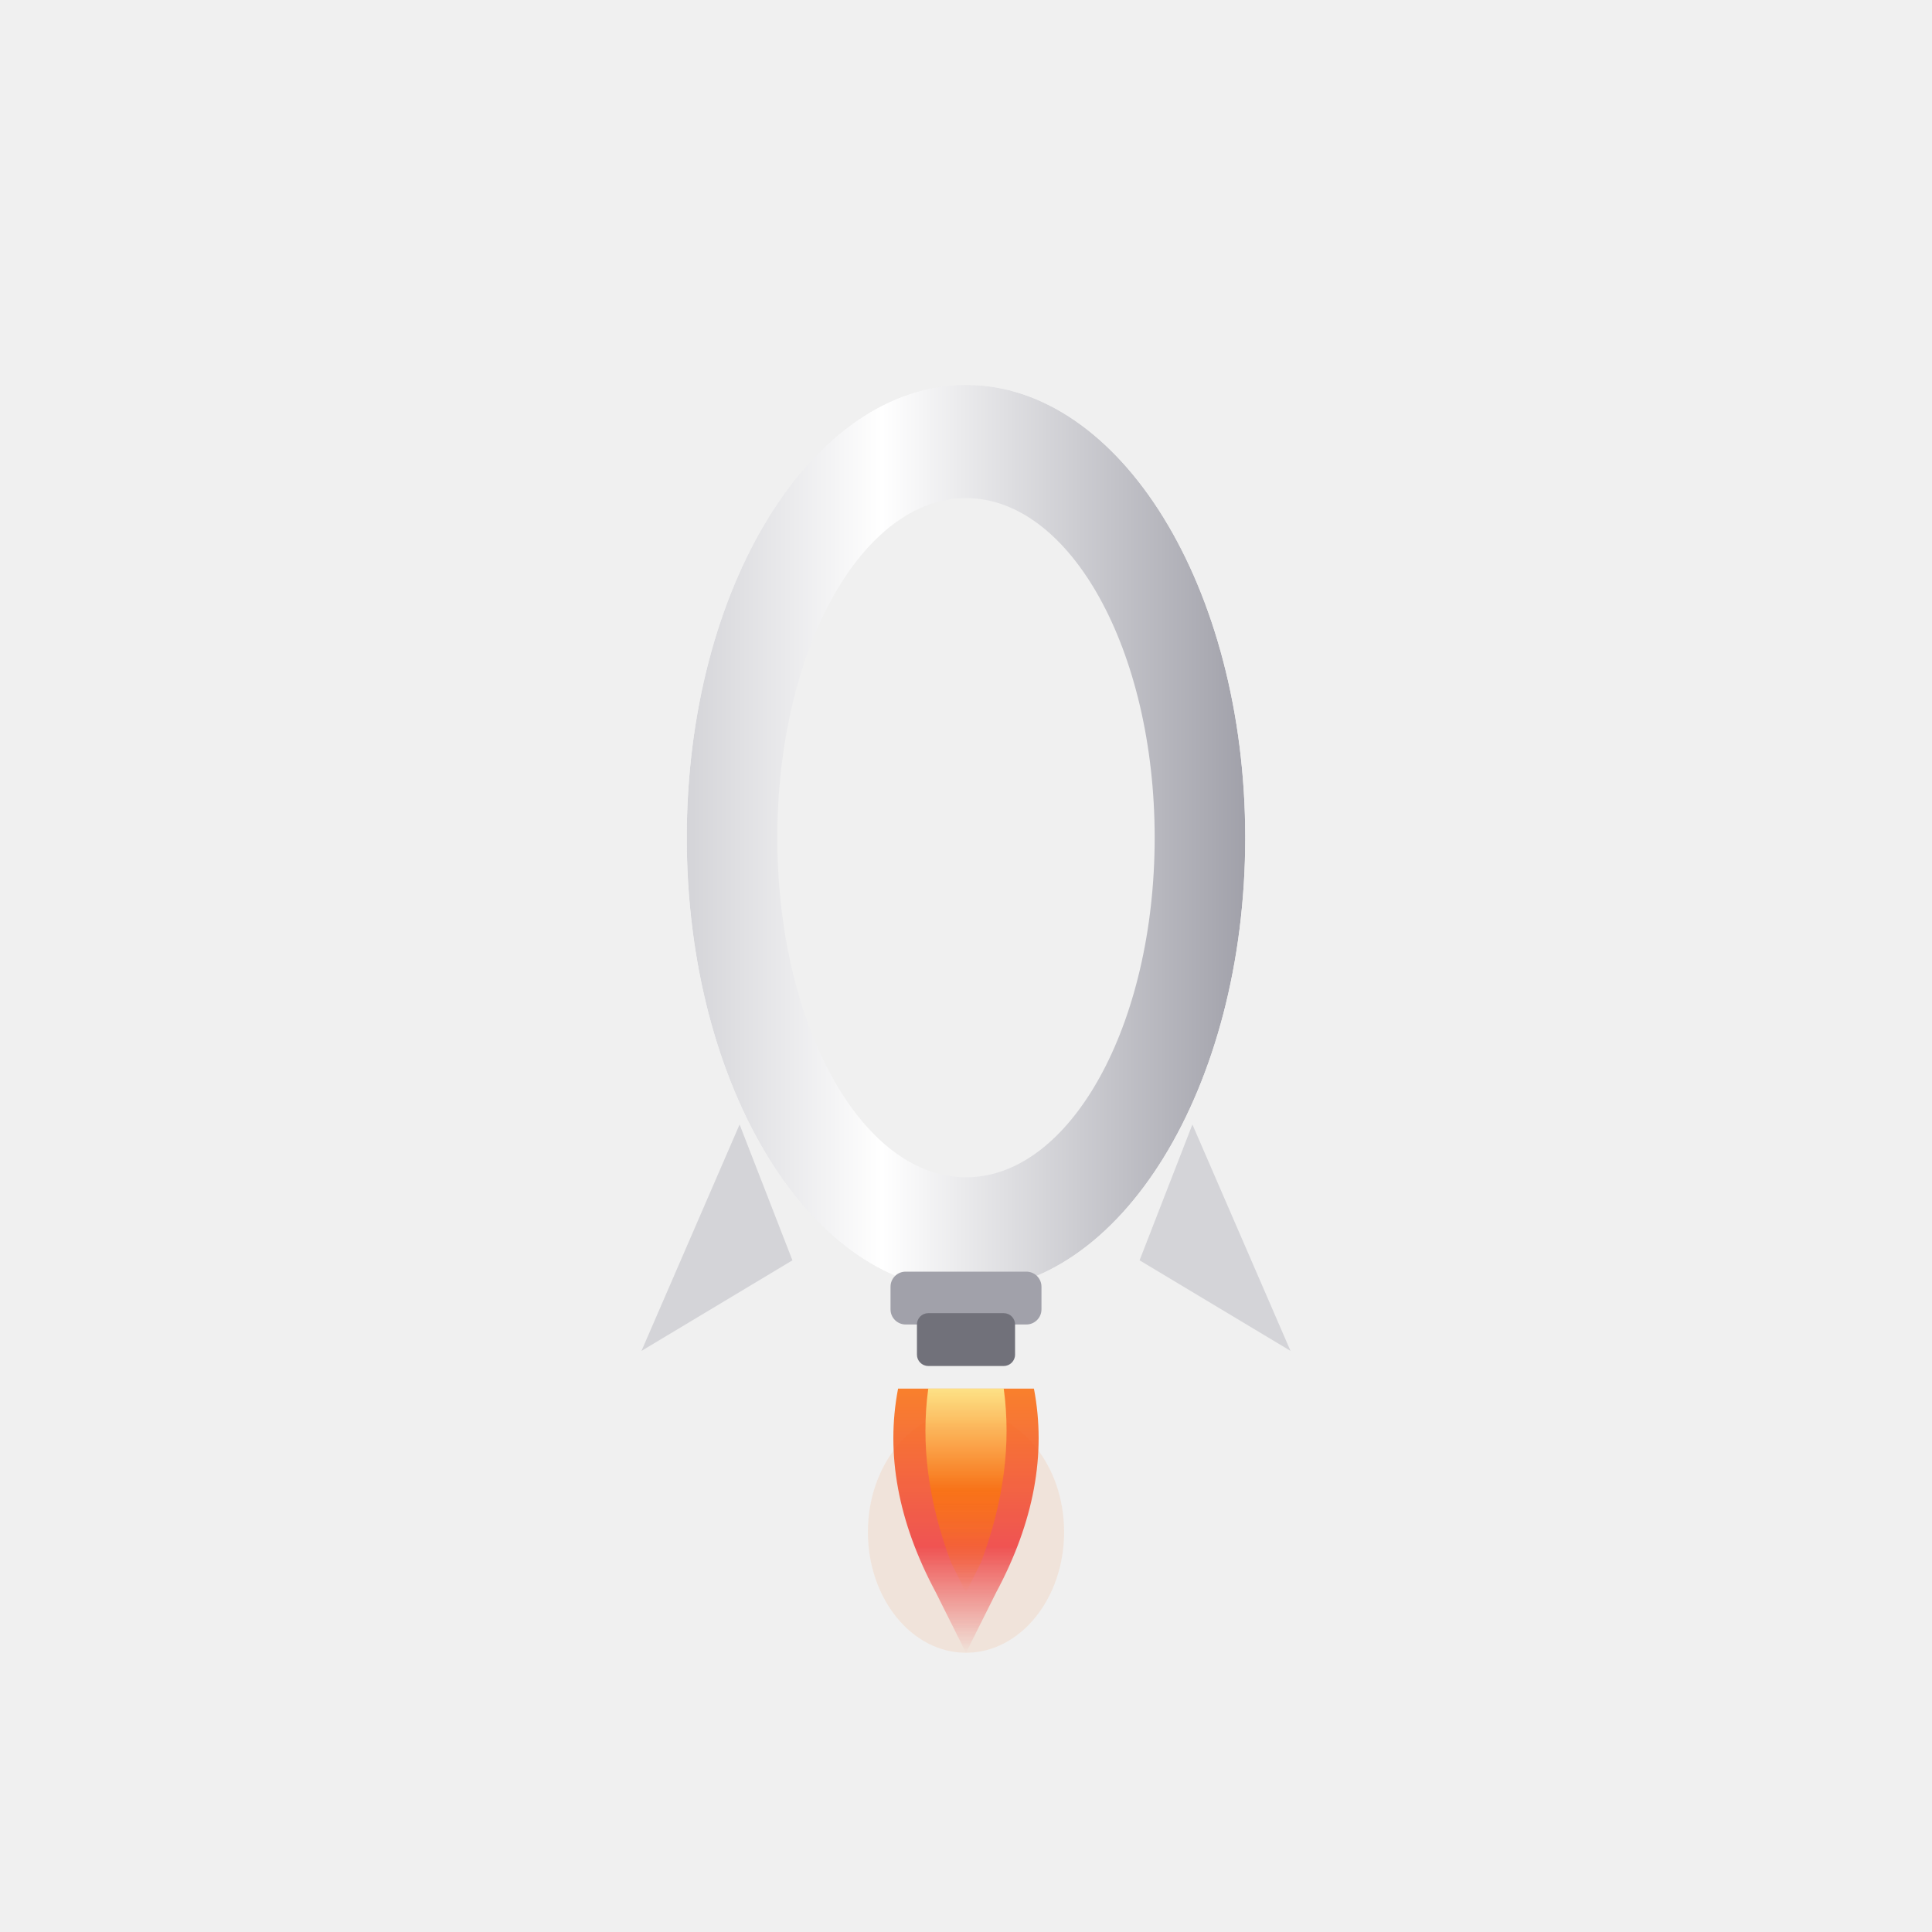
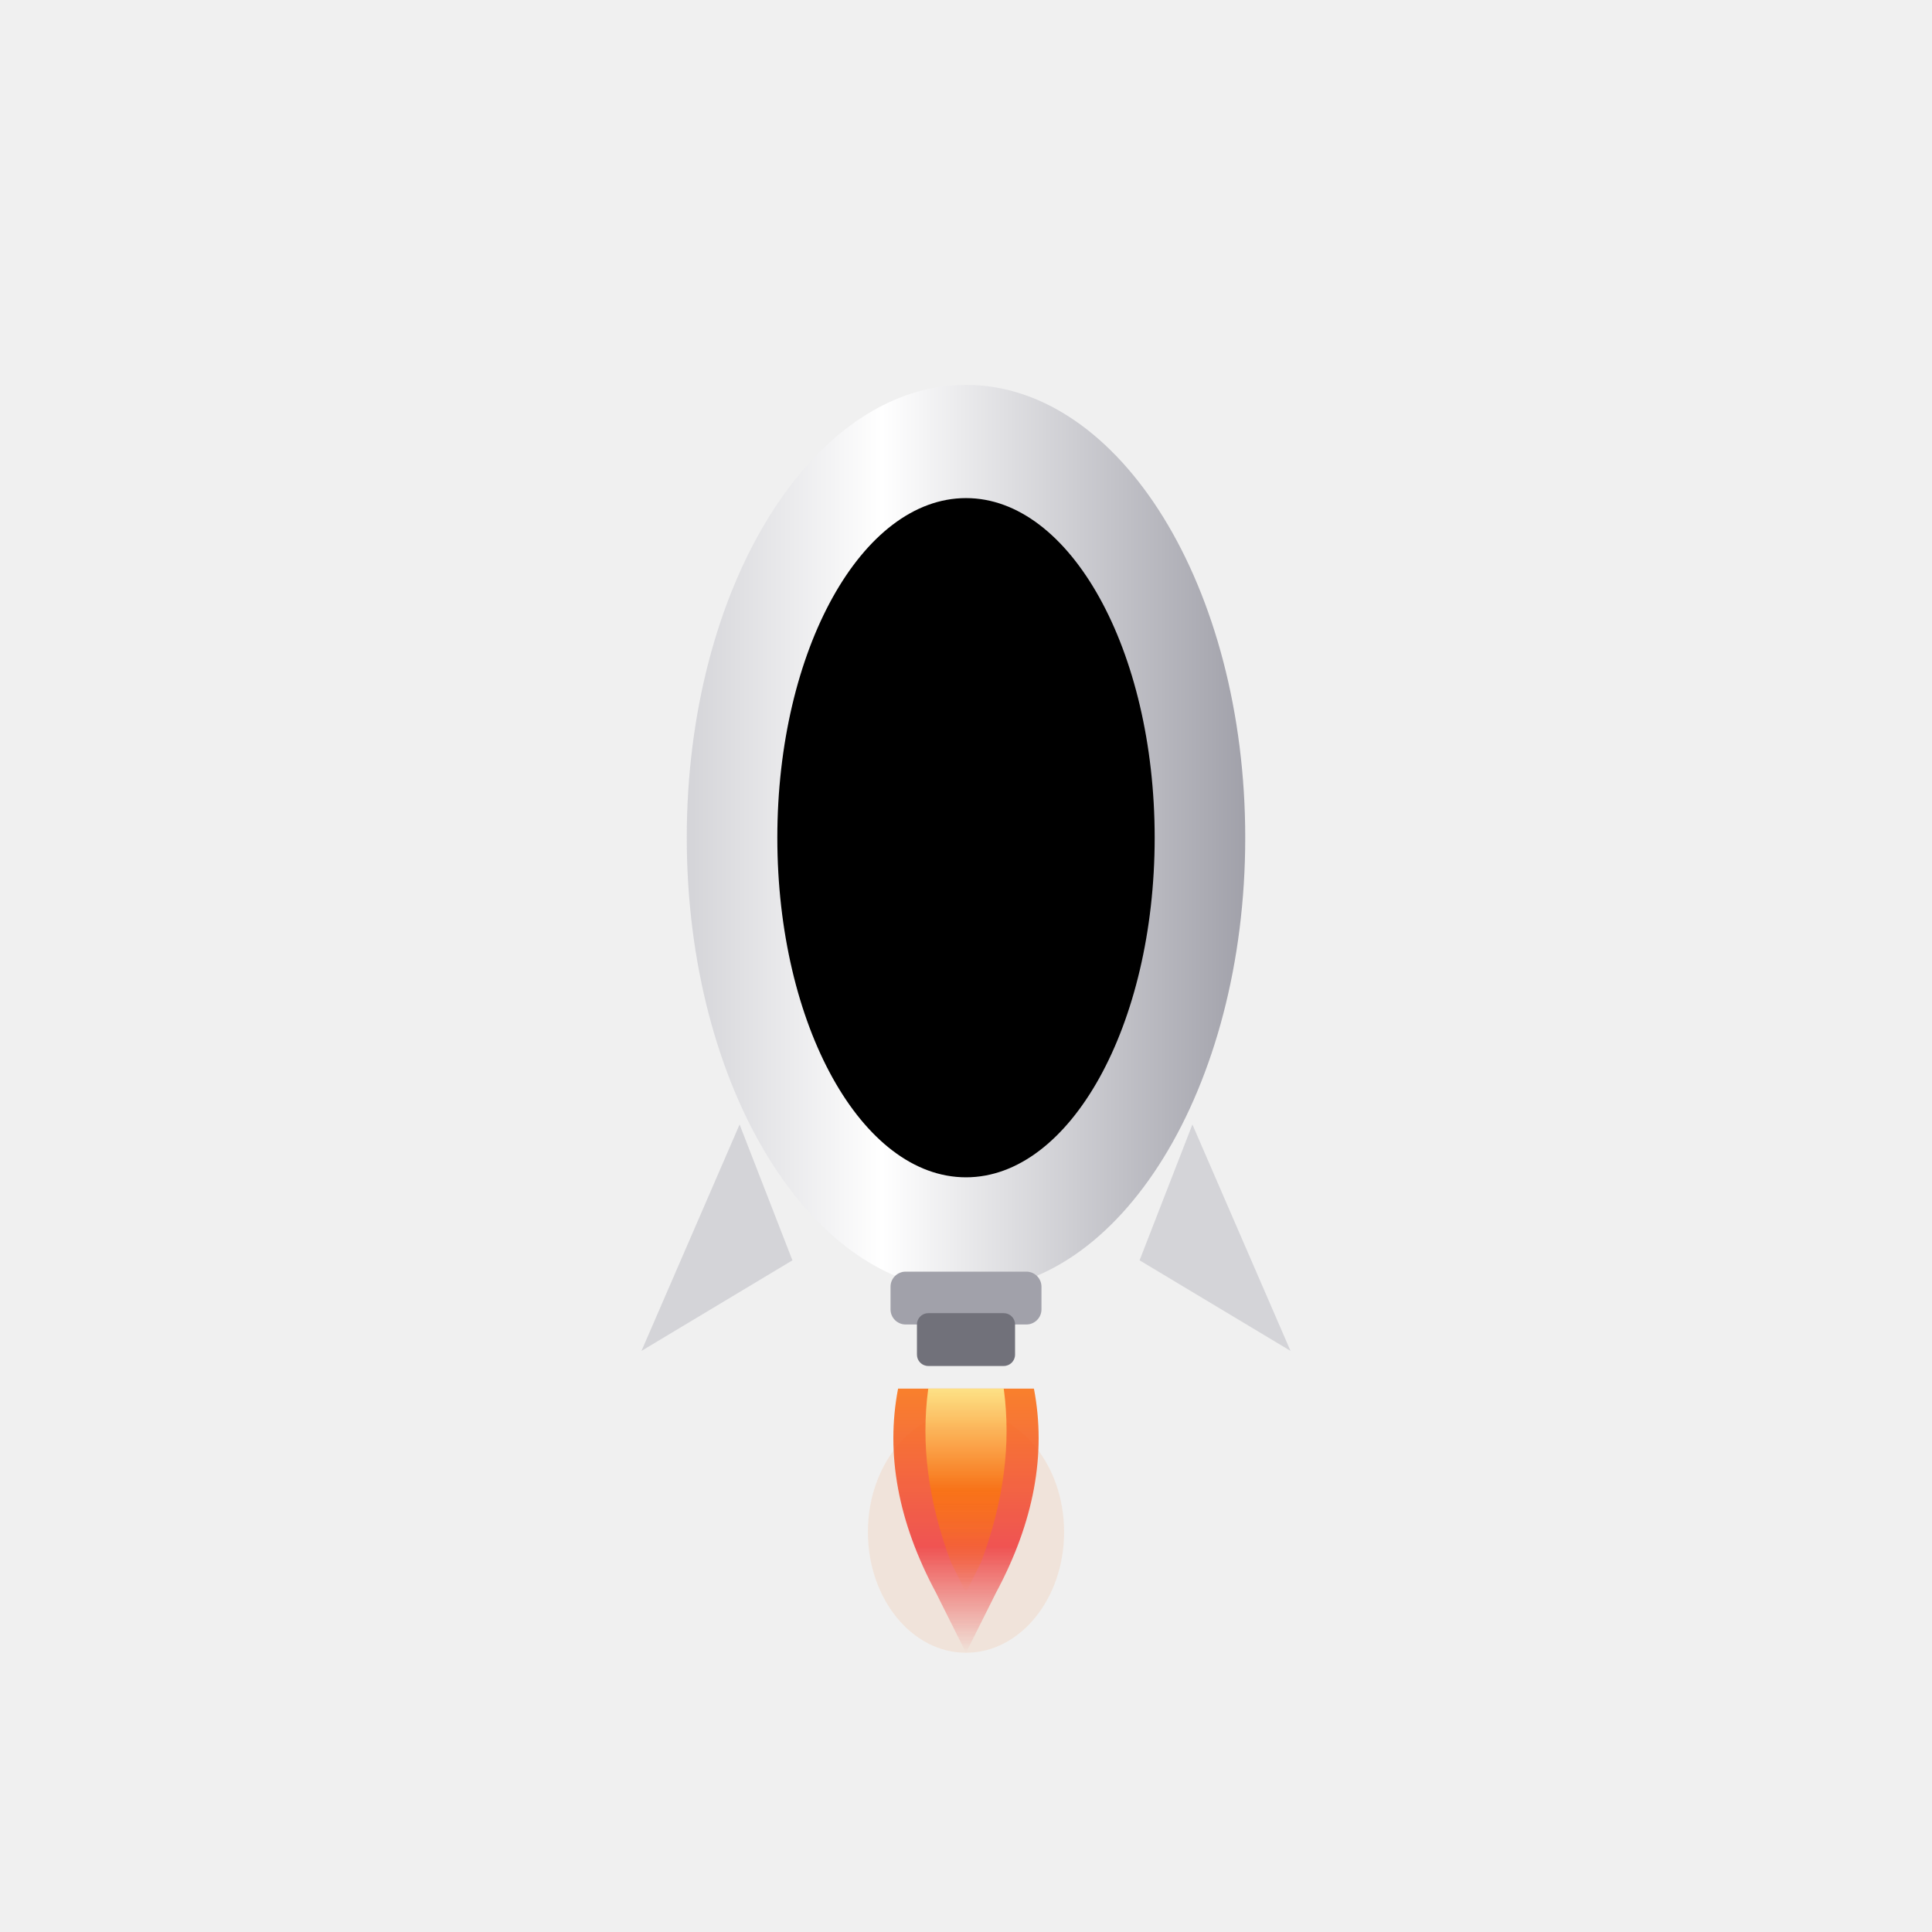
<svg xmlns="http://www.w3.org/2000/svg" viewBox="0 0 512 512" width="320" height="320">
  <defs>
    <linearGradient id="bodyGrad" x1="0" y1="0" x2="1" y2="0">
      <stop offset="0%" stop-color="#d4d4d8" />
      <stop offset="35%" stop-color="#ffffff" />
      <stop offset="100%" stop-color="#a1a1aa" />
    </linearGradient>
    <linearGradient id="fo" x1="0" y1="0" x2="0" y2="1">
      <stop offset="0%" stop-color="#f97316" />
      <stop offset="60%" stop-color="#ef4444" />
      <stop offset="100%" stop-color="#ef444400" />
    </linearGradient>
    <linearGradient id="fi" x1="0" y1="0" x2="0" y2="1">
      <stop offset="0%" stop-color="#fde68a" />
      <stop offset="50%" stop-color="#f97316" />
      <stop offset="100%" stop-color="#f9731600" />
    </linearGradient>
-     <mask id="zeroHole">
-       <ellipse cx="256" cy="222" rx="74" ry="120" fill="#fff" />
-       <ellipse cx="256" cy="222" rx="50" ry="90" fill="#000" />
-     </mask>
  </defs>
  <ellipse cx="256" cy="406" rx="26" ry="32" fill="#f97316" opacity=".1" />
  <path d="M238 368 Q233 394 248 422 Q254 434 256 438 Q258 434 264 422 Q279 394 274 368" fill="url(#fo)" opacity=".9" />
  <path d="M246 368 Q243 390 252 414 Q255 420 256 422 Q257 420 260 414 Q269 390 266 368" fill="url(#fi)" opacity=".95" />
  <path d="M196 298 L170 358 L210 334 Z" fill="#d4d4d8" />
  <path d="M316 298 L342 358 L302 334 Z" fill="#d4d4d8" />
-   <ellipse cx="256" cy="222" rx="74" ry="120" fill="url(#bodyGrad)" mask="url(#zeroHole)" />
+   <ellipse cx="256" cy="222" rx="74" ry="120" fill="url(#bodyGrad)" />
+   <ellipse cx="256" cy="222" rx="50" ry="90" fill="#000" />
  <rect x="236" y="337" width="40" height="14" rx="4" fill="#a1a1aa" />
  <rect x="243" y="348" width="26" height="14" rx="3" fill="#71717a" />
</svg>
